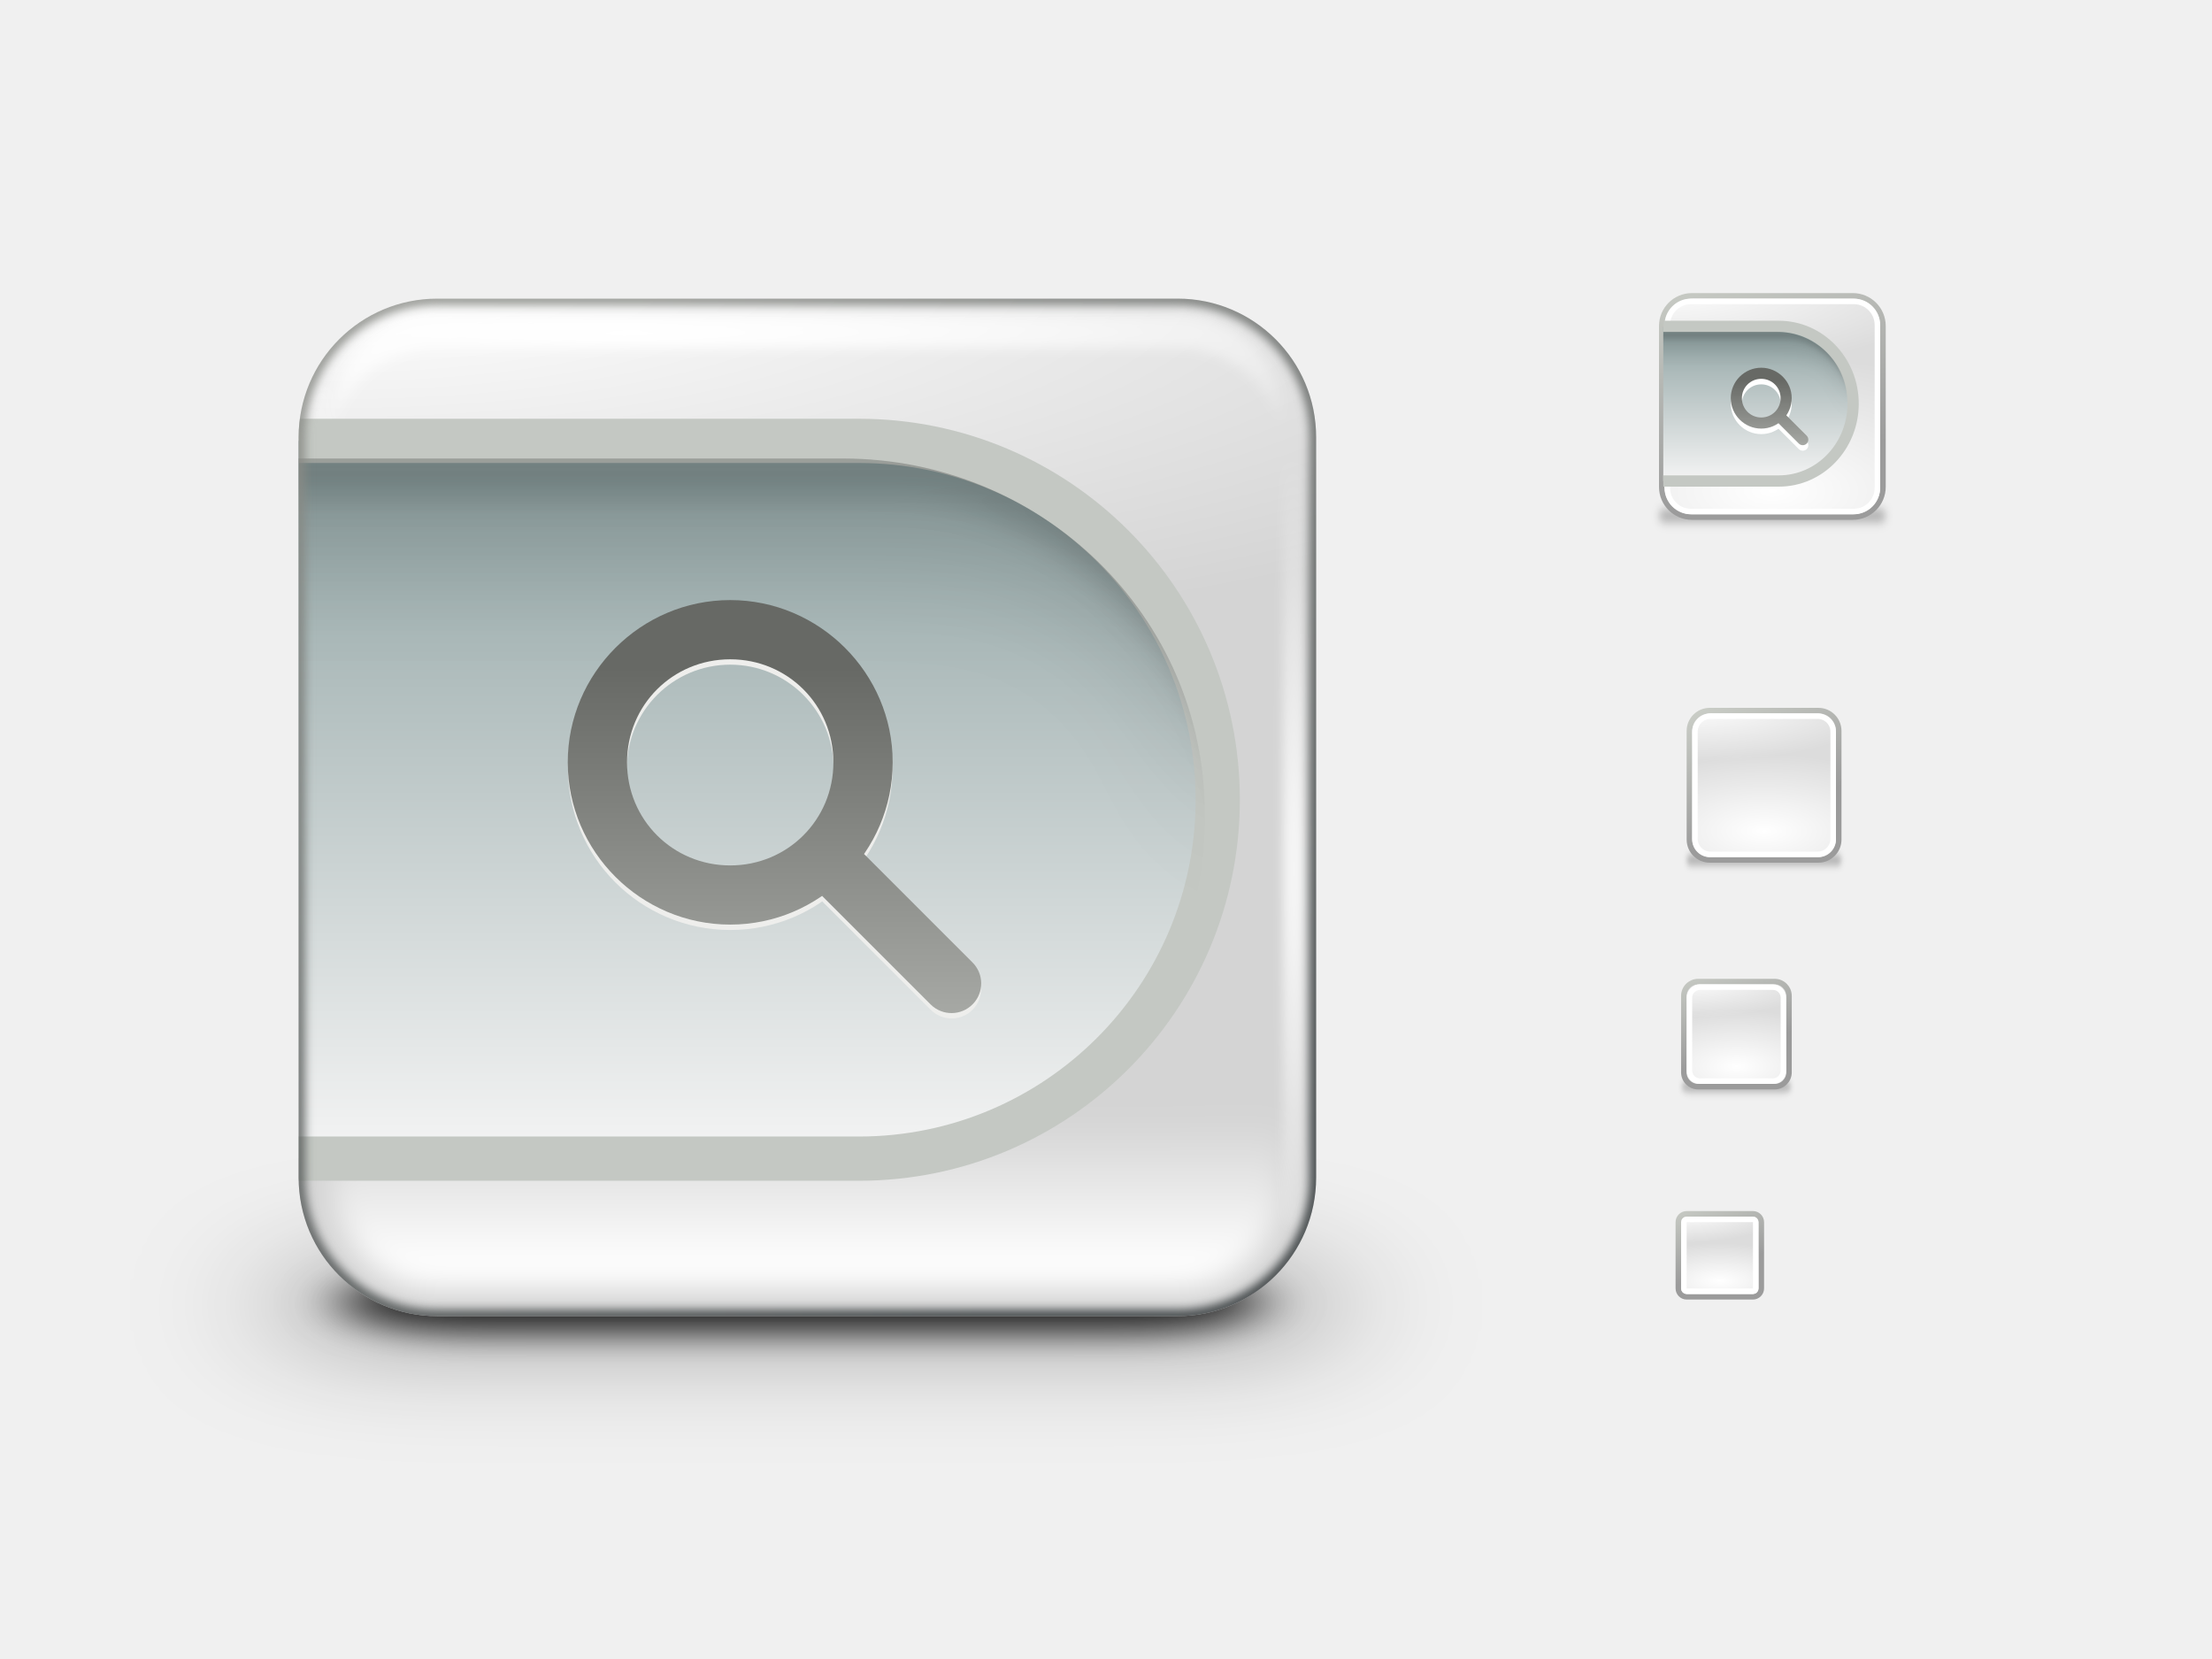
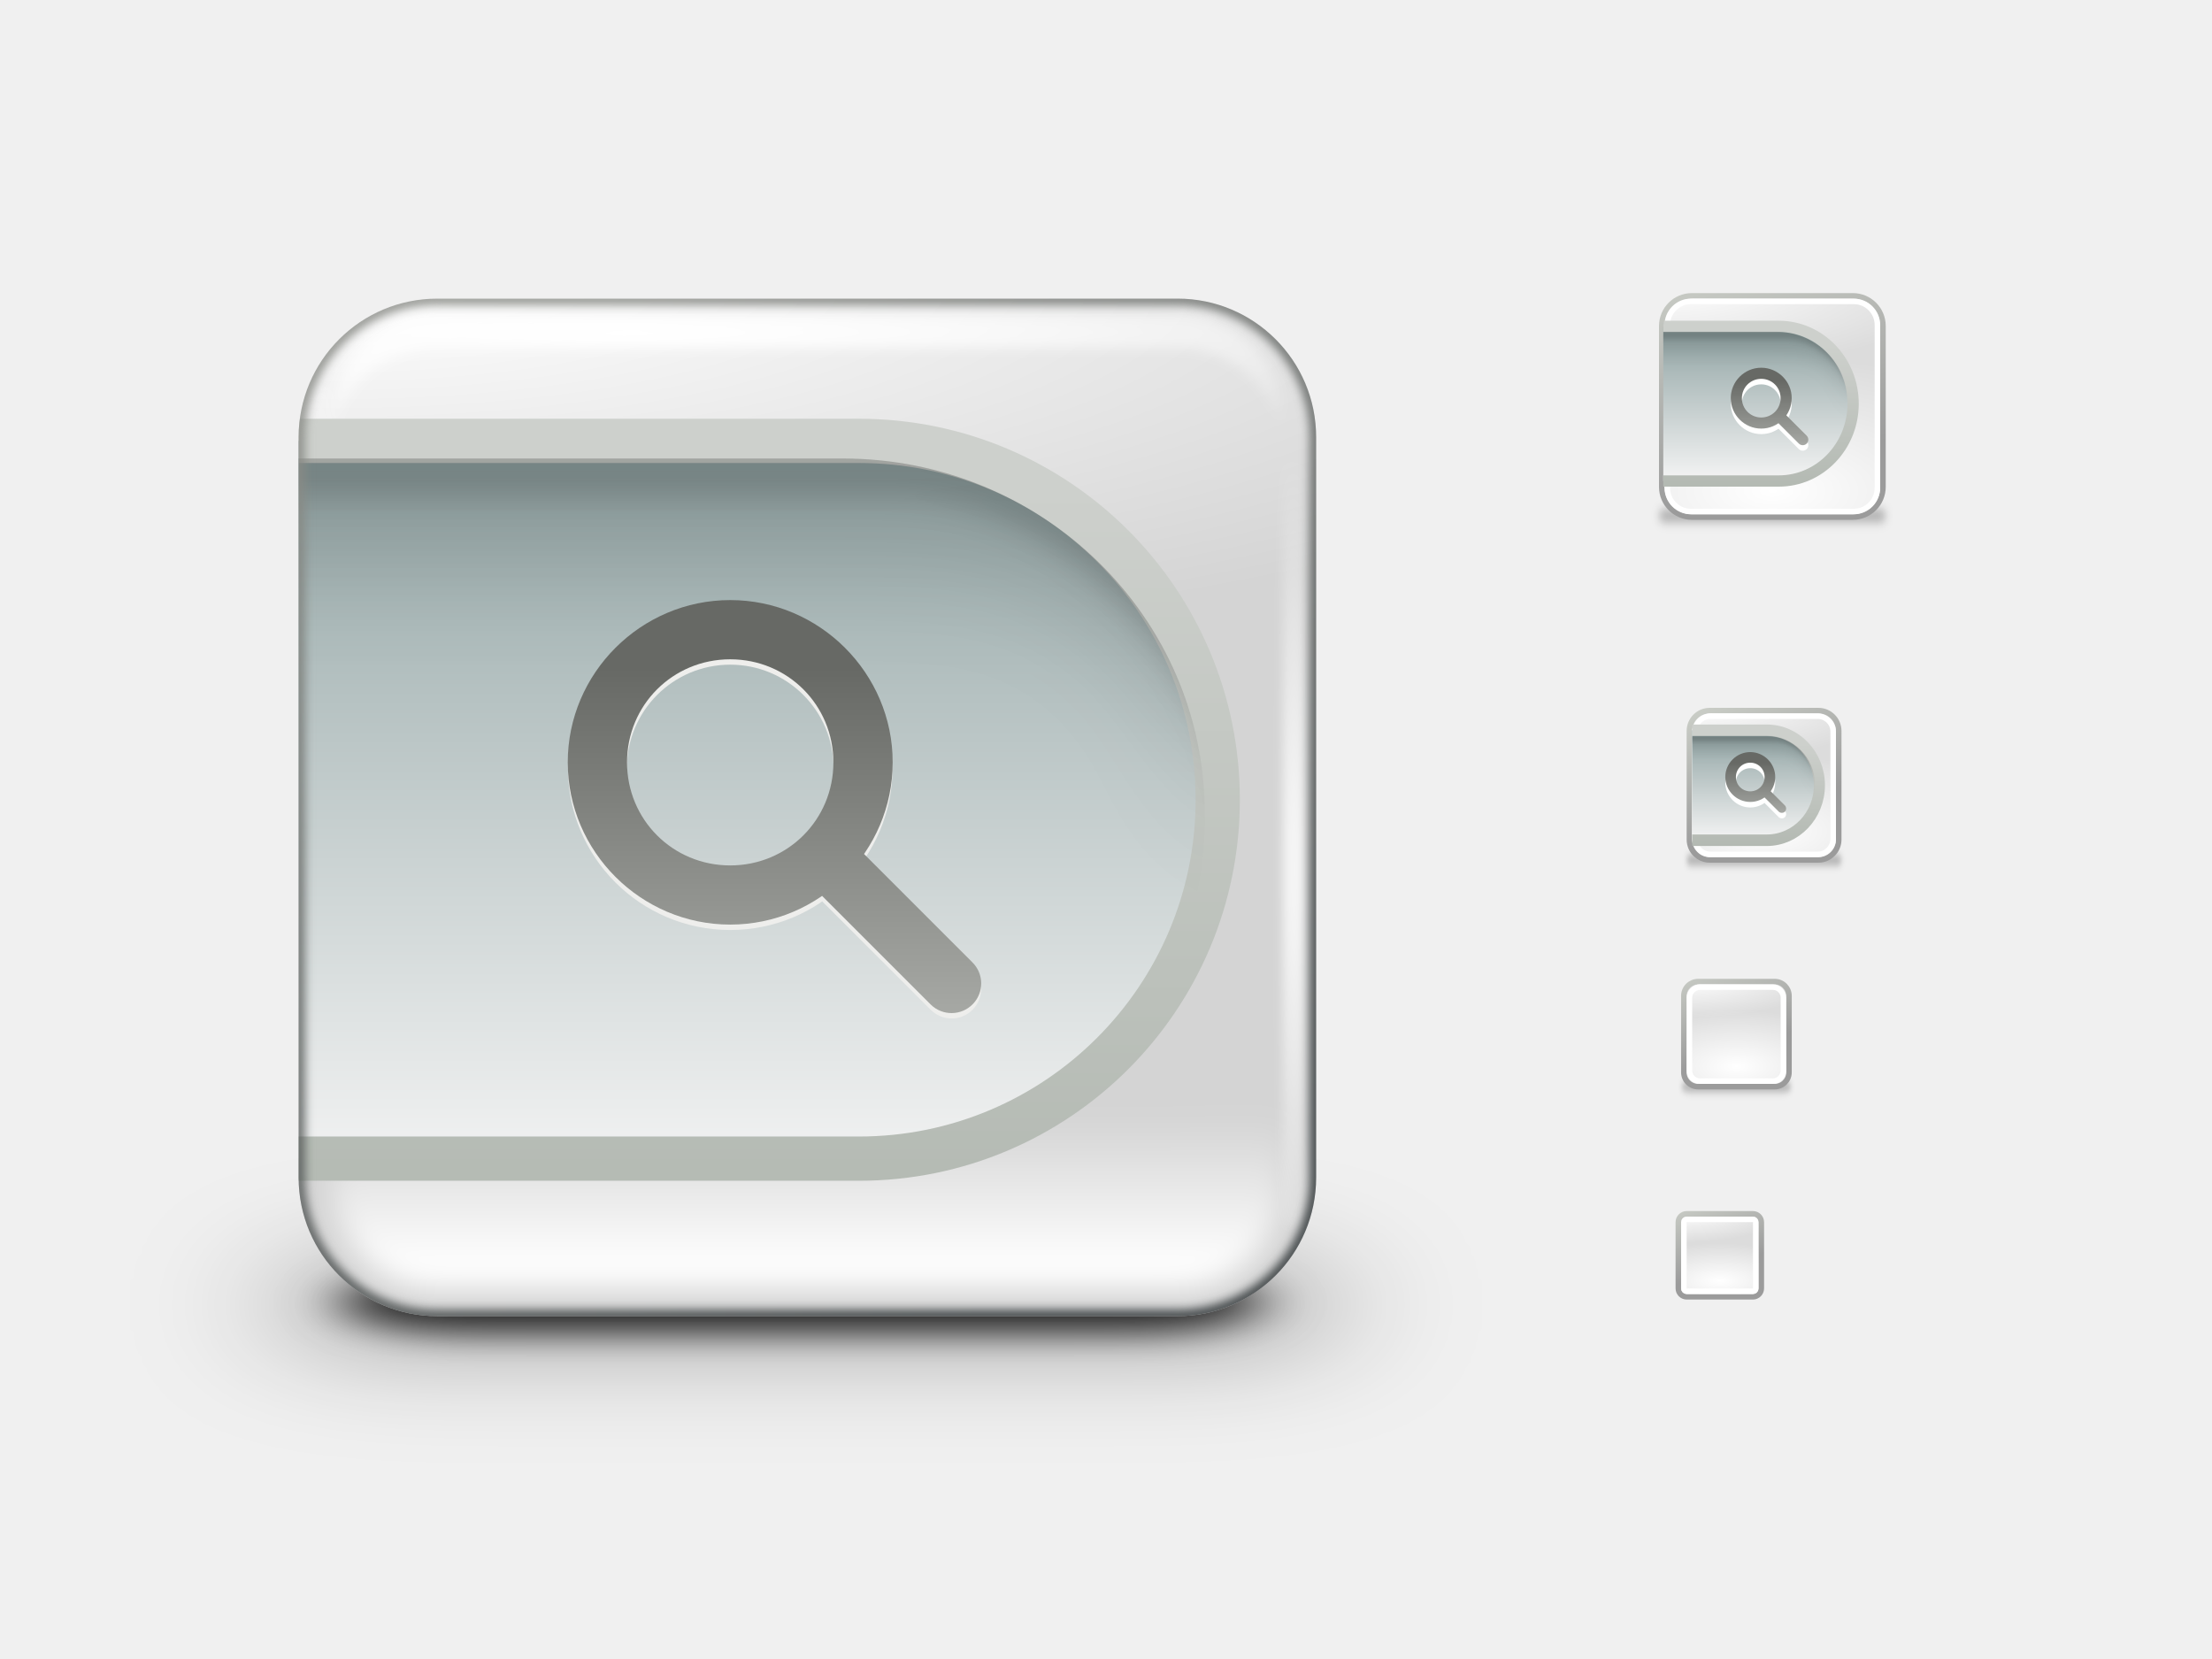
<svg xmlns="http://www.w3.org/2000/svg" xmlns:xlink="http://www.w3.org/1999/xlink" height="300" id="svg11300" style="display:inline;enable-background:new" version="1.0" width="400">
  <defs id="defs3">
+     <linearGradient id="linearGradient94433">
+       <stop style="stop-color:#b3b9b2;stop-opacity:1" offset="0" id="stop94435" />
+       <stop style="stop-color:#cdd0cc;stop-opacity:1" offset="1" id="stop94437" />
+     </linearGradient>
    <linearGradient id="linearGradient94148">
      <stop style="stop-color:#adafab;stop-opacity:1" offset="0" id="stop94150" />
      <stop style="stop-color:#676965;stop-opacity:1" offset="1" id="stop94152" />
    </linearGradient>
    <linearGradient id="linearGradient5994">
      <stop id="stop5996" offset="0" style="stop-color:#f5ece2;stop-opacity:1;" />
      <stop id="stop5998" offset="1" style="stop-color:#ebd9c4;stop-opacity:0;" />
    </linearGradient>
    <linearGradient id="linearGradient5573">
      <stop id="stop5575" offset="0" style="stop-color:#d4af83;stop-opacity:1;" />
      <stop id="stop5577" offset="1" style="stop-color:#cc9f6a;stop-opacity:1;" />
    </linearGradient>
    <radialGradient xlink:href="#linearGradient11520" id="radialGradient9050" gradientUnits="userSpaceOnUse" gradientTransform="matrix(0.8569597,3.2529443e-7,-1.2530456e-7,0.3301039,290.0493,219.7702)" cx="24.446" cy="35.878" fx="24.446" fy="35.878" r="20.531" />
    <linearGradient id="linearGradient11520">
      <stop id="stop11522" offset="0" style="stop-color:#ffffff;stop-opacity:1;" />
      <stop id="stop11524" offset="1" style="stop-color:#dcdcdc;stop-opacity:1;" />
    </linearGradient>
    <linearGradient xlink:href="#linearGradient4247" id="linearGradient9043" gradientUnits="userSpaceOnUse" gradientTransform="matrix(0.5556927,0,0,0.5556793,133.7323,148.092)" x1="321.567" y1="145.517" x2="311.651" y2="118.495" />
    <linearGradient id="linearGradient4247">
      <stop style="stop-color:#9b9b9b;stop-opacity:1;" offset="0" id="stop4249" />
      <stop style="stop-color:#d3d7cf;stop-opacity:1" offset="1" id="stop4251" />
    </linearGradient>
    <radialGradient xlink:href="#linearGradient8978" id="radialGradient9037" gradientUnits="userSpaceOnUse" gradientTransform="matrix(0.9706301,1.96843e-8,0,0.2861052,11.84034,204.3682)" cx="301" cy="51.5" fx="301" fy="51.5" r="19.5" />
    <linearGradient id="linearGradient8978">
      <stop style="stop-color:#ffffff;stop-opacity:1;" offset="0" id="stop8980" />
      <stop style="stop-color:#ffffff;stop-opacity:0;" offset="1" id="stop8982" />
    </linearGradient>
    <filter color-interpolation-filters="sRGB" id="filter9096" x="-0.04" width="1.08" y="-0.817" height="2.634">
      <feGaussianBlur stdDeviation="0.681" id="feGaussianBlur9098" />
    </filter>
    <radialGradient xlink:href="#linearGradient11520" id="radialGradient9033" gradientUnits="userSpaceOnUse" gradientTransform="matrix(1.092131,-3.6209389e-7,1.6434037e-7,0.4956757,287.3021,175.0611)" cx="24.446" cy="35.878" fx="24.446" fy="35.878" r="20.531" />
    <linearGradient xlink:href="#linearGradient4247" id="linearGradient9026" gradientUnits="userSpaceOnUse" gradientTransform="matrix(0.7042252,0,0,0.7037235,89.35216,87.07136)" x1="321.567" y1="145.517" x2="311.651" y2="118.495" />
    <radialGradient xlink:href="#linearGradient8978" id="radialGradient9020" gradientUnits="userSpaceOnUse" gradientTransform="matrix(1.247948,2.5308282e-8,0,0.3678481,-70.63228,157.902)" cx="301" cy="51.5" fx="301" fy="51.5" r="19.5" />
    <radialGradient xlink:href="#linearGradient11520" id="radialGradient9009" gradientUnits="userSpaceOnUse" gradientTransform="matrix(1.553926,4.3568146e-7,-1.8921444e-7,0.6748628,281.0132,126.0929)" cx="24.446" cy="35.878" fx="24.446" fy="35.878" r="20.531" />
    <linearGradient xlink:href="#linearGradient4247" id="linearGradient9011" gradientUnits="userSpaceOnUse" x1="322.2" y1="146.88" x2="310.823" y2="121.521" />
    <radialGradient xlink:href="#linearGradient8978" id="radialGradient8988" gradientUnits="userSpaceOnUse" gradientTransform="matrix(1.802593,3.6556436e-8,0,0.5313365,-236.5804,99.96952)" cx="301" cy="51.5" fx="301" fy="51.5" r="19.5" />
    <radialGradient xlink:href="#linearGradient11520" id="radialGradient9001" gradientUnits="userSpaceOnUse" gradientTransform="matrix(2.52775,-5.0664448e-7,2.3817641e-7,1.18831,258.7074,44.38079)" cx="24.446" cy="37.384" fx="24.446" fy="37.384" r="20.531" />
    <linearGradient xlink:href="#linearGradient4239" id="linearGradient9003" gradientUnits="userSpaceOnUse" gradientTransform="matrix(0.9984544,0,0,0.9984542,296.0921,49.9821)" x1="28.222" y1="35.48" x2="12.482" y2="-10.412" />
    <linearGradient id="linearGradient4239">
      <stop style="stop-color:#9b9b9b;stop-opacity:1;" offset="0" id="stop4241" />
      <stop style="stop-color:#d3d7cf;stop-opacity:1" offset="1" id="stop4243" />
    </linearGradient>
    <radialGradient r="19.5" fy="51.5" fx="301" cy="51.5" cx="301" gradientTransform="matrix(2.70389,5.4834668e-8,0,0.7970049,-512.8708,10.45425)" gradientUnits="userSpaceOnUse" id="radialGradient10878" xlink:href="#linearGradient8978" />
    <filter color-interpolation-filters="sRGB" id="filter4608-0-4" x="-0.153" width="1.306" y="-1.278" height="3.555">
      <feGaussianBlur stdDeviation="12.777" id="feGaussianBlur4610-6-6" />
    </filter>
    <filter color-interpolation-filters="sRGB" id="filter4568-9" x="-0.076" width="1.153" y="-0.639" height="2.278">
      <feGaussianBlur stdDeviation="6.388" id="feGaussianBlur4570-5" />
    </filter>
    <clipPath clipPathUnits="userSpaceOnUse" id="clipPath4315-9">
      <rect y="60" x="56" width="184" style="fill:url(#radialGradient4319);fill-opacity:1;fill-rule:evenodd;stroke:none;stroke-width:0.234;marker:none;visibility:visible;display:inline;overflow:visible;enable-background:new" ry="25.053" rx="25.053" id="rect4317-6" height="184" />
    </clipPath>
    <linearGradient id="linearGradient11520-9-3">
      <stop id="stop11522-2-3" offset="0" style="stop-color:#ffffff;stop-opacity:1" />
      <stop id="stop11524-8-1" offset="1" style="stop-color:#d4d4d4;stop-opacity:1" />
    </linearGradient>
    <linearGradient xlink:href="#linearGradient4085-01" id="linearGradient4626-1" gradientUnits="userSpaceOnUse" gradientTransform="translate(0,1)" x1="131.5" y1="234.5" x2="131.5" y2="206.982" />
    <linearGradient id="linearGradient4085-01">
      <stop style="stop-color:#ffffff;stop-opacity:1;" offset="0" id="stop4087-9" />
      <stop style="stop-color:#ffffff;stop-opacity:0;" offset="1" id="stop4089-6" />
    </linearGradient>
    <filter color-interpolation-filters="sRGB" id="filter4105-6" x="-0.037" width="1.074" y="-0.162" height="1.324">
      <feGaussianBlur stdDeviation="2.638" id="feGaussianBlur4107-6" />
    </filter>
    <radialGradient xlink:href="#linearGradient4085-0-9" id="radialGradient4628-9" gradientUnits="userSpaceOnUse" gradientTransform="matrix(2.083108,0,0,0.225958,-158.4803,172.9742)" cx="132.003" cy="272.15" fx="132.003" fy="272.15" r="92.332" />
    <linearGradient id="linearGradient4085-0-9">
      <stop style="stop-color:#ffffff;stop-opacity:1;" offset="0" id="stop4087-8-1" />
      <stop style="stop-color:#ffffff;stop-opacity:0;" offset="1" id="stop4089-1-5" />
    </linearGradient>
    <filter color-interpolation-filters="sRGB" id="filter4155-7">
      <feGaussianBlur stdDeviation="0.985" id="feGaussianBlur4157-5" />
    </filter>
    <radialGradient xlink:href="#linearGradient4238-2" id="radialGradient4630-0" gradientUnits="userSpaceOnUse" gradientTransform="matrix(4.073517,0.5362886,-0.1102221,0.8372201,-438.1267,-54.62817)" cx="148" cy="152" fx="148" fy="152" r="90" />
    <linearGradient id="linearGradient4238-2">
      <stop style="stop-color:#ffffff;stop-opacity:1;" offset="0" id="stop4240-3" />
      <stop style="stop-color:#ffffff;stop-opacity:0;" offset="1" id="stop4242-7" />
    </linearGradient>
    <filter color-interpolation-filters="sRGB" id="filter4246-8">
      <feGaussianBlur stdDeviation="0.83" id="feGaussianBlur4248-9" />
    </filter>
    <linearGradient xlink:href="#linearGradient4538-3" id="linearGradient4632-8" gradientUnits="userSpaceOnUse" x1="195.481" y1="234.24" x2="100.519" y2="69.761" />
    <linearGradient id="linearGradient4538-3">
      <stop style="stop-color:#2e3436;stop-opacity:1" offset="0" id="stop4540-0" />
      <stop style="stop-color:#888a85;stop-opacity:1" offset="1" id="stop4542-5" />
    </linearGradient>
    <filter color-interpolation-filters="sRGB" id="filter4321-0">
      <feGaussianBlur stdDeviation="0.92" id="feGaussianBlur4323-4" />
    </filter>
    <radialGradient xlink:href="#linearGradient11520-9-3" id="radialGradient82250" gradientUnits="userSpaceOnUse" gradientTransform="matrix(13.33902,1.2973092e-6,-3.2847942e-7,3.377448,-169.0432,33.20622)" cx="17.321" cy="6.868" fx="17.321" fy="6.868" r="20.531" />
    <clipPath clipPathUnits="userSpaceOnUse" id="clipPath24775-1-1-2">
      <rect ry="16.546" rx="16.84" y="40.098" x="356.914" height="33.446" width="309.996" id="rect24777-2-9-4" style="fill:#202626;fill-opacity:1;stroke:none;display:inline" />
    </clipPath>
    <filter color-interpolation-filters="sRGB" id="filter16495" x="-0.013" width="1.026" y="-0.206" height="1.412">
      <feGaussianBlur stdDeviation="1.678" id="feGaussianBlur16497" />
    </filter>
-     <linearGradient xlink:href="#linearGradient24282-6-41-0-9-7-9-0-2-8-0" id="linearGradient11015-8-5-6-1-8-5" gradientUnits="userSpaceOnUse" gradientTransform="matrix(1.056034,0,0,1.464348,0.6423974,-26.93217)" x1="869.929" y1="69.418" x2="869.929" y2="45" />
-     <linearGradient id="linearGradient24282-6-41-0-9-7-9-0-2-8-0">
-       <stop id="stop24284-0-7-6-6-6-7-1-3-8-6" offset="0" style="stop-color:#f4f4f4;stop-opacity:1" />
-       <stop id="stop24286-1-0-4-3-6-8-5-8-7-4" offset="1" style="stop-color:#889d9d;stop-opacity:1" />
-     </linearGradient>
    <clipPath clipPathUnits="userSpaceOnUse" id="clipPath24775-1-1-2-0">
      <rect ry="16.546" rx="16.84" y="40.098" x="356.914" height="33.446" width="309.996" id="rect24777-2-9-4-2" style="fill:#202626;fill-opacity:1;stroke:none;display:inline" />
    </clipPath>
    <linearGradient xlink:href="#linearGradient94148" id="linearGradient94154" x1="150.332" y1="662.279" x2="150.332" y2="649.311" gradientUnits="userSpaceOnUse" />
    <filter id="filter94187" x="-0.02" width="1.041" y="-0.33" height="1.659">
      <feGaussianBlur stdDeviation="2.684" id="feGaussianBlur94189" />
    </filter>
    <filter id="filter94213">
      <feGaussianBlur stdDeviation="0.697" id="feGaussianBlur94215" />
    </filter>
    <linearGradient xlink:href="#linearGradient94148-7" id="linearGradient94154-8" x1="150.332" y1="662.279" x2="150.332" y2="649.311" gradientUnits="userSpaceOnUse" />
    <linearGradient id="linearGradient94148-7">
      <stop style="stop-color:#adafab;stop-opacity:1" offset="0" id="stop94150-1" />
      <stop style="stop-color:#676965;stop-opacity:1" offset="1" id="stop94152-2" />
    </linearGradient>
    <linearGradient xlink:href="#linearGradient24282-6-41-0-9-7-9-0-2-8-0-5" id="linearGradient11015-8-5-6-1-8-5-8" gradientUnits="userSpaceOnUse" gradientTransform="matrix(1.056034,0,0,1.464348,0.6423974,-26.93217)" x1="869.929" y1="69.418" x2="869.929" y2="45" />
    <linearGradient id="linearGradient24282-6-41-0-9-7-9-0-2-8-0-5">
      <stop id="stop24284-0-7-6-6-6-7-1-3-8-6-1" offset="0" style="stop-color:#f4f4f4;stop-opacity:1" />
      <stop id="stop24286-1-0-4-3-6-8-5-8-7-4-8" offset="1" style="stop-color:#889d9d;stop-opacity:1" />
    </linearGradient>
    <clipPath clipPathUnits="userSpaceOnUse" id="clipPath24775-1-1-2-0-4">
      <rect ry="16.546" rx="16.84" y="40.098" x="356.914" height="33.446" width="309.996" id="rect24777-2-9-4-2-1" style="fill:#202626;fill-opacity:1;stroke:none;display:inline" />
    </clipPath>
    <filter color-interpolation-filters="sRGB" id="filter94187-7" x="-0.02" width="1.041" y="-0.33" height="1.659">
      <feGaussianBlur stdDeviation="2.684" id="feGaussianBlur94189-5" />
    </filter>
    <clipPath clipPathUnits="userSpaceOnUse" id="clipPath94239">
      <rect ry="16.546" rx="16.84" y="40.098" x="356.914" height="33.446" width="309.996" id="rect94241" style="fill:#202626;fill-opacity:1;stroke:none;display:inline" />
    </clipPath>
    <filter color-interpolation-filters="sRGB" id="filter94213-7">
      <feGaussianBlur stdDeviation="0.697" id="feGaussianBlur94215-0" />
    </filter>
    <clipPath clipPathUnits="userSpaceOnUse" id="clipPath94314">
      <rect height="39" id="rect94316" rx="5.31" ry="5.31" style="fill:url(#radialGradient94318);fill-opacity:1;fill-rule:evenodd;stroke:none;stroke-width:1;marker:none;visibility:visible;display:inline;overflow:visible;enable-background:new" width="39" x="301" y="54" />
    </clipPath>
    <radialGradient xlink:href="#linearGradient8978" id="radialGradient94318" gradientUnits="userSpaceOnUse" gradientTransform="matrix(2.70389,5.4834668e-8,0,0.7970049,-512.8708,10.45425)" cx="301" cy="51.5" fx="301" fy="51.5" r="19.5" />
    <linearGradient xlink:href="#linearGradient24282-6-41-0-9-7-9-0-2-8-0-5" id="linearGradient94320" gradientUnits="userSpaceOnUse" gradientTransform="matrix(1.118237,0,0,1.614084,-58.11258,-36.13658)" x1="869.929" y1="69.418" x2="869.929" y2="45" />
    <linearGradient xlink:href="#linearGradient94148-7" id="linearGradient94322" gradientUnits="userSpaceOnUse" x1="150.332" y1="662.279" x2="150.332" y2="649.311" />
+     <linearGradient xlink:href="#linearGradient94148-7-0" id="linearGradient94322-6" gradientUnits="userSpaceOnUse" x1="150.332" y1="662.279" x2="150.332" y2="649.311" />
+     <linearGradient id="linearGradient94148-7-0">
+       <stop style="stop-color:#adafab;stop-opacity:1" offset="0" id="stop94150-1-2" />
+       <stop style="stop-color:#676965;stop-opacity:1" offset="1" id="stop94152-2-6" />
+     </linearGradient>
+     <clipPath clipPathUnits="userSpaceOnUse" id="clipPath24775-1-1-2-0-4-2">
+       <rect ry="16.546" rx="16.84" y="40.098" x="356.914" height="33.446" width="309.996" id="rect24777-2-9-4-2-1-0" style="fill:#202626;fill-opacity:1;stroke:none;display:inline" />
+     </clipPath>
+     <filter color-interpolation-filters="sRGB" id="filter94187-7-9" x="-0.02" width="1.041" y="-0.33" height="1.659">
+       <feGaussianBlur stdDeviation="2.684" id="feGaussianBlur94189-5-1" />
+     </filter>
+     <clipPath clipPathUnits="userSpaceOnUse" id="clipPath94352">
+       <rect ry="16.546" rx="16.84" y="40.098" x="356.914" height="33.446" width="309.996" id="rect94354" style="fill:#202626;fill-opacity:1;stroke:none;display:inline" />
+     </clipPath>
+     <filter color-interpolation-filters="sRGB" id="filter94213-7-1">
+       <feGaussianBlur stdDeviation="0.697" id="feGaussianBlur94215-0-1" />
+     </filter>
+     <clipPath clipPathUnits="userSpaceOnUse" id="clipPath94421">
+       <rect height="53.282" id="rect94423" rx="6.909" ry="7.255" style="fill:url(#radialGradient94425);fill-opacity:1;fill-rule:evenodd;stroke:none;stroke-width:1;marker:none;visibility:visible;display:inline;overflow:visible;enable-background:new" width="50.745" x="1083.326" y="30.839" />
+     </clipPath>
+     <radialGradient xlink:href="#linearGradient8978" id="radialGradient94425" gradientUnits="userSpaceOnUse" gradientTransform="matrix(3.518179,7.4915786e-8,0,1.088878,24.35467,-28.65353)" cx="301" cy="51.5" fx="301" fy="51.5" r="19.5" />
+     <linearGradient xlink:href="#linearGradient94433" id="linearGradient94439" x1="1117.386" y1="78.206" x2="1117.386" y2="43.398" gradientUnits="userSpaceOnUse" />
+     <linearGradient xlink:href="#linearGradient24282-6-41-0-9-7-9-0-2-8-0-5-0" id="linearGradient94320-4" gradientUnits="userSpaceOnUse" gradientTransform="matrix(1.118237,0,0,1.614084,-58.11258,-36.13658)" x1="869.929" y1="69.418" x2="869.929" y2="45" />
+     <linearGradient id="linearGradient24282-6-41-0-9-7-9-0-2-8-0-5-0">
+       <stop id="stop24284-0-7-6-6-6-7-1-3-8-6-1-1" offset="0" style="stop-color:#f4f4f4;stop-opacity:1" />
+       <stop id="stop24286-1-0-4-3-6-8-5-8-7-4-8-07" offset="1" style="stop-color:#889d9d;stop-opacity:1" />
+     </linearGradient>
+     <linearGradient xlink:href="#linearGradient94433-1" id="linearGradient94439-9" x1="1117.386" y1="78.206" x2="1117.386" y2="43.398" gradientUnits="userSpaceOnUse" />
+     <linearGradient id="linearGradient94433-1">
+       <stop style="stop-color:#b3b9b2;stop-opacity:1" offset="0" id="stop94435-5" />
+       <stop style="stop-color:#cdd0cc;stop-opacity:1" offset="1" id="stop94437-5" />
+     </linearGradient>
+     <linearGradient y2="45" x2="869.929" y1="69.418" x1="869.929" gradientTransform="matrix(0.8422266,0,0,1.215685,-830.8177,-55.50976)" gradientUnits="userSpaceOnUse" id="linearGradient94460" xlink:href="#linearGradient24282-6-41-0-9-7-9-0-2-8-0-5-0" />
+     <linearGradient gradientTransform="matrix(0.7531735,0,0,0.7531735,-787.0488,-28.29264)" y2="43.398" x2="1117.386" y1="78.206" x1="1117.386" gradientUnits="userSpaceOnUse" id="linearGradient94462" xlink:href="#linearGradient94433-1" />
+     <linearGradient xlink:href="#linearGradient24282-6-41-0-9-7-9-0-2-8-0-5-4" id="linearGradient94320-1" gradientUnits="userSpaceOnUse" gradientTransform="matrix(1.118237,0,0,1.614084,-58.11258,-36.13658)" x1="869.929" y1="69.418" x2="869.929" y2="45" />
+     <linearGradient id="linearGradient24282-6-41-0-9-7-9-0-2-8-0-5-4">
+       <stop id="stop24284-0-7-6-6-6-7-1-3-8-6-1-2" offset="0" style="stop-color:#f4f4f4;stop-opacity:1" />
+       <stop id="stop24286-1-0-4-3-6-8-5-8-7-4-8-2" offset="1" style="stop-color:#889d9d;stop-opacity:1" />
+     </linearGradient>
+     <linearGradient xlink:href="#linearGradient94433-3" id="linearGradient94439-7" x1="1117.386" y1="78.206" x2="1117.386" y2="43.398" gradientUnits="userSpaceOnUse" />
+     <linearGradient id="linearGradient94433-3">
+       <stop style="stop-color:#b3b9b2;stop-opacity:1" offset="0" id="stop94435-3" />
+       <stop style="stop-color:#cdd0cc;stop-opacity:1" offset="1" id="stop94437-2" />
+     </linearGradient>
+     <linearGradient y2="45" x2="869.929" y1="69.418" x1="869.929" gradientTransform="matrix(0.8422266,0,0,1.215685,-830.8177,-55.50976)" gradientUnits="userSpaceOnUse" id="linearGradient94460-1" xlink:href="#linearGradient24282-6-41-0-9-7-9-0-2-8-0-5-4" />
+     <linearGradient gradientTransform="matrix(0.7531735,0,0,0.7531735,-787.0488,-28.29264)" y2="43.398" x2="1117.386" y1="78.206" x1="1117.386" gradientUnits="userSpaceOnUse" id="linearGradient94462-6" xlink:href="#linearGradient94433-3" />
  </defs>
  <g id="layer6" style="display:none">
    <rect height="48" id="rect6284" style="fill:#eeeeec;fill-opacity:1;fill-rule:nonzero;stroke:none;stroke-width:2;marker:none;visibility:visible;display:inline;overflow:visible;enable-background:accumulate" width="48" x="296" y="50" />
    <rect height="32" id="rect6592" style="fill:#eeeeec;fill-opacity:1;fill-rule:nonzero;stroke:none;stroke-width:2;marker:none;visibility:visible;display:inline;overflow:visible;enable-background:accumulate" width="32" x="303" y="126" />
    <rect height="22" id="rect6749" style="fill:#eeeeec;fill-opacity:1;fill-rule:nonzero;stroke:none;stroke-width:2;marker:none;visibility:visible;display:inline;overflow:visible;enable-background:accumulate" width="22" x="303" y="177" />
    <rect height="16" id="rect6833" style="fill:#eeeeec;fill-opacity:1;fill-rule:nonzero;stroke:none;stroke-width:2;marker:none;visibility:visible;display:inline;overflow:visible;enable-background:accumulate" width="16" x="303" y="219" />
    <text id="context" style="font-size:18.301px;font-style:normal;font-weight:normal;fill:#000000;fill-opacity:1;stroke:none;display:inline;enable-background:new;font-family:Bitstream Vera Sans" x="20.971" xml:space="preserve" y="21.514">
      <tspan id="tspan2716" x="20.971" y="21.514">emblems</tspan>
    </text>
    <text id="icon-name" style="font-size:18.301px;font-style:normal;font-variant:normal;font-weight:bold;font-stretch:normal;text-align:start;line-height:125%;writing-mode:lr-tb;text-anchor:start;fill:#000000;fill-opacity:1;stroke:none;display:inline;enable-background:new;font-family:Droid Sans;-inkscape-font-specification:Droid Sans Bold" x="191.971" xml:space="preserve" y="21.514">
      <tspan id="tspan3023" x="191.971" y="21.514">emblem-shared</tspan>
    </text>
    <rect y="28" x="20" height="256" width="256" id="rect6282" style="fill:#204a87;fill-opacity:1;fill-rule:nonzero;stroke:none;stroke-width:2;marker:none;visibility:visible;display:inline;overflow:visible;enable-background:accumulate" />
  </g>
  <g id="layer2" style="display:inline">
    <g style="display:inline;enable-background:new" id="g8996">
      <rect style="opacity:0.25;fill:#000000;fill-opacity:1;fill-rule:nonzero;stroke:none;stroke-width:14;marker:none;visibility:visible;display:inline;overflow:visible;filter:url(#filter9096);enable-background:new" id="rect9082" width="41" height="2" x="300" y="92" rx="1" ry="1" transform="matrix(1,0,0,1.250001,0,-23.00013)" />
      <rect height="40" id="rect11518" rx="5.446" ry="5.446" style="fill:url(#radialGradient9001);fill-opacity:1;fill-rule:evenodd;stroke:url(#linearGradient9003);stroke-width:1;stroke-linecap:butt;stroke-linejoin:bevel;stroke-miterlimit:10;stroke-opacity:1;stroke-dasharray:none;stroke-dashoffset:0;marker:none;visibility:visible;display:inline;overflow:visible" width="40" x="300.5" y="53.5" />
      <rect height="38" id="rect11528" rx="4.277" ry="4.277" style="fill:none;stroke:#ffffff;stroke-width:1;stroke-linecap:butt;stroke-linejoin:bevel;stroke-miterlimit:10;stroke-opacity:1;stroke-dasharray:none;stroke-dashoffset:0;marker:none;visibility:visible;display:inline;overflow:visible" width="38" x="301.5" y="54.5" />
      <rect y="54" x="301" width="39" style="fill:url(#radialGradient10878);fill-opacity:1;fill-rule:evenodd;stroke:none;stroke-width:1;marker:none;visibility:visible;display:inline;overflow:visible;enable-background:new" ry="5.31" rx="5.31" id="rect8206" height="39" />
      <g id="g94303" clip-path="url(#clipPath94314)" transform="matrix(0.998745,0,0,0.998745,0.1540966,0.06777113)">
        <g style="display:inline;enable-background:new" id="g10079-7-1" transform="matrix(0.7541199,0,0,0.7541199,-515.4572,29.67683)">
-           <rect ry="18.562" rx="17.832" y="38.918" x="1046.331" height="37.124" width="81.906" id="rect10081-9-4" style="fill:url(#linearGradient94320);fill-opacity:1;stroke:#c4c8c3;stroke-width:2.708;stroke-linecap:round;stroke-linejoin:miter;stroke-miterlimit:4;stroke-opacity:1;stroke-dasharray:none;stroke-dashoffset:0;display:inline" />
+           <rect ry="18.562" rx="17.832" y="38.918" x="1046.331" height="37.124" width="81.906" id="rect10081-9-4" style="fill:url(#linearGradient94320);fill-opacity:1;stroke:url(#linearGradient94439);stroke-width:2.708;stroke-linecap:round;stroke-linejoin:miter;stroke-miterlimit:4;stroke-opacity:1;stroke-dasharray:none;stroke-dashoffset:0;display:inline" />
          <path style="opacity:0.159;fill:#000000;fill-opacity:1;stroke:none;display:inline;filter:url(#filter94187-7)" d="m 605.298,39.453 c -21.947,0 -15.442,8.217 -15.442,17.547 0,0.68 0.048,1.342 0.125,2 0.987,-8.376 6.667,-14.844 15.317,-14.844 l 48.435,0 c 8.65,0 14.155,6.468 15.142,14.844 0.077,-0.658 0.125,-1.32 0.125,-2 0,-9.329 5.629,-17.547 -15.267,-17.547 z" transform="matrix(1.00874,0,0,1.005891,454.1228,-0.08982964)" id="path10087-3-7" clip-path="url(#clipPath24775-1-1-2-0-4)" />
          <path clip-path="url(#clipPath24775-1-1-2-0-4)" id="path94191-6" transform="matrix(1.00874,0,0,1.005891,454.0012,-0.1295447)" d="m 606.07,39.453 c -21.947,0 -15.442,8.217 -15.442,17.547 0,0.68 0.048,1.342 0.125,2 0.987,-8.376 6.667,-17.124 15.317,-17.124 l 46.481,0 c 8.65,0 15.337,8.748 16.324,17.124 0.077,-0.658 0.125,-1.32 0.125,-2 0,-9.329 5.629,-17.547 -15.267,-17.547 z" style="opacity:0.159;fill:#000000;fill-opacity:1;stroke:none;display:inline;filter:url(#filter94213-7)" />
        </g>
        <g style="display:inline;enable-background:new;fill:#ffffff;fill-opacity:1" id="g94324" transform="matrix(1.001256,0,0,1.001257,172.0435,-580.2961)">
          <path id="path94326" style="font-size:medium;font-style:normal;font-variant:normal;font-weight:normal;font-stretch:normal;text-indent:0;text-align:start;text-decoration:none;line-height:normal;letter-spacing:normal;word-spacing:normal;text-transform:none;direction:ltr;block-progression:tb;writing-mode:lr-tb;text-anchor:start;baseline-shift:baseline;color:#000000;fill:#ffffff;fill-opacity:1;stroke:none;stroke-width:2;marker:none;visibility:visible;display:inline;overflow:visible;enable-background:new;font-family:Sans;-inkscape-font-specification:Sans" d="m 149.812,655 a 1,1 0 0 0 -0.5,1.719 l 4,4 a 1.005,1.005 0 1 0 1.406,-1.438 l -4,-4 A 1,1 0 0 0 149.812,655 z m -3.305,-8.004 c -3.029,0 -5.511,2.479 -5.511,5.504 0,3.025 2.482,5.504 5.511,5.504 3.029,0 5.511,-2.479 5.511,-5.504 0,-3.025 -2.482,-5.504 -5.511,-5.504 z m 0,2.009 c 1.947,0 3.5,1.55 3.5,3.496 0,1.945 -1.552,3.496 -3.5,3.496 -1.947,0 -3.5,-1.55 -3.5,-3.496 0,-1.945 1.552,-3.496 3.5,-3.496 z" />
        </g>
        <g transform="matrix(1.001256,0,0,1.001257,172.0435,-581.2973)" id="g2204-1" style="display:inline;enable-background:new">
          <path d="m 149.812,655 a 1,1 0 0 0 -0.5,1.719 l 4,4 a 1.005,1.005 0 1 0 1.406,-1.438 l -4,-4 A 1,1 0 0 0 149.812,655 z m -3.305,-8.004 c -3.029,0 -5.511,2.479 -5.511,5.504 0,3.025 2.482,5.504 5.511,5.504 3.029,0 5.511,-2.479 5.511,-5.504 0,-3.025 -2.482,-5.504 -5.511,-5.504 z m 0,2.009 c 1.947,0 3.5,1.55 3.5,3.496 0,1.945 -1.552,3.496 -3.5,3.496 -1.947,0 -3.5,-1.55 -3.5,-3.496 0,-1.945 1.552,-3.496 3.5,-3.496 z" style="font-size:medium;font-style:normal;font-variant:normal;font-weight:normal;font-stretch:normal;text-indent:0;text-align:start;text-decoration:none;line-height:normal;letter-spacing:normal;word-spacing:normal;text-transform:none;direction:ltr;block-progression:tb;writing-mode:lr-tb;text-anchor:start;baseline-shift:baseline;color:#000000;fill:url(#linearGradient94322);fill-opacity:1;stroke:none;stroke-width:2;marker:none;visibility:visible;display:inline;overflow:visible;enable-background:new;font-family:Sans;-inkscape-font-specification:Sans" id="path27941-6" />
        </g>
      </g>
    </g>
    <g style="display:inline;enable-background:new" id="g9013">
      <rect style="opacity:0.25;fill:#000000;fill-opacity:1;fill-rule:nonzero;stroke:none;stroke-width:14;marker:none;visibility:visible;display:inline;overflow:visible;filter:url(#filter9096);enable-background:new" id="rect9118" width="41" height="2" x="300" y="92" rx="1" ry="1" transform="matrix(0.6829267,0,0,0.9999998,100.122,62.50002)" />
      <rect height="27" id="rect3372" rx="3.676" ry="3.676" style="fill:url(#radialGradient9009);fill-opacity:1;fill-rule:evenodd;stroke:url(#linearGradient9011);stroke-width:1;stroke-linecap:butt;stroke-linejoin:bevel;stroke-miterlimit:10;stroke-opacity:1;stroke-dasharray:none;stroke-dashoffset:0;marker:none;visibility:visible;display:inline;overflow:visible;enable-background:new" width="27" x="305.5" y="128.5" />
      <rect height="25" id="rect3374" rx="2.814" ry="2.814" style="fill:none;stroke:#ffffff;stroke-width:1;stroke-linecap:butt;stroke-linejoin:bevel;stroke-miterlimit:10;stroke-opacity:1;stroke-dasharray:none;stroke-dashoffset:0;marker:none;visibility:visible;display:inline;overflow:visible;enable-background:new" width="25" x="306.5" y="129.5" />
      <rect y="129" x="306" width="26" style="fill:url(#radialGradient8988);fill-opacity:1;fill-rule:evenodd;stroke:none;stroke-width:1;marker:none;visibility:visible;display:inline;overflow:visible;enable-background:new" ry="3.54" rx="3.54" id="rect8986" height="26" />
+       <g style="display:inline;enable-background:new" id="g10079-7-1-9" transform="matrix(0.5123653,0,0,0.5355171,-249.0589,111.2183)" clip-path="url(#clipPath94421)">
+         <rect ry="18.562" rx="18.562" y="38.918" x="1046.331" height="37.124" width="81.906" id="rect10081-9-4-9" style="fill:url(#linearGradient94320-4);fill-opacity:1;stroke:url(#linearGradient94439-9);stroke-width:3.893;stroke-linecap:round;stroke-linejoin:miter;stroke-miterlimit:4;stroke-opacity:1;stroke-dasharray:none;stroke-dashoffset:0;display:inline;color:#000000;fill-rule:nonzero;marker:none;visibility:visible;overflow:visible;enable-background:accumulate" />
+         <path style="opacity:0.159;fill:#000000;fill-opacity:1;stroke:none;display:inline;filter:url(#filter94187-7-9)" d="m 605.298,39.453 c -21.947,0 -15.442,8.217 -15.442,17.547 0,0.68 0.048,1.342 0.125,2 0.987,-8.376 6.667,-14.844 15.317,-14.844 l 48.435,0 c 8.65,0 14.155,6.468 15.142,14.844 0.077,-0.658 0.125,-1.32 0.125,-2 0,-9.329 5.629,-17.547 -15.267,-17.547 z" transform="matrix(1.00874,0,0,1.005891,453.8788,0.3981034)" id="path10087-3-7-4" clip-path="url(#clipPath24775-1-1-2-0-4-2)" />
+         <path clip-path="url(#clipPath24775-1-1-2-0-4-2)" id="path94191-6-0" transform="matrix(1.00874,0,0,1.005891,454.0012,0.6023549)" d="m 606.07,39.453 c -21.947,0 -15.442,8.217 -15.442,17.547 0,0.68 0.048,1.342 0.125,2 0.987,-8.376 6.667,-17.124 15.317,-17.124 l 46.481,0 c 8.65,0 15.337,8.748 16.324,17.124 0.077,-0.658 0.125,-1.32 0.125,-2 0,-9.329 5.629,-17.547 -15.267,-17.547 z" style="opacity:0.159;fill:#000000;fill-opacity:1;stroke:none;display:inline;filter:url(#filter94213-7-1)" />
+       </g>
+       <g style="fill:#ffffff;fill-opacity:1;display:inline;enable-background:new" id="g94324-3" transform="translate(171.9817,-509.5)" />
+       <g style="display:inline;enable-background:new;fill:#ffffff;fill-opacity:1" id="g94427" transform="matrix(0.7851453,0,0,0.7851453,201.2857,-370.9857)">
+         <path id="path94429" style="font-size:medium;font-style:normal;font-variant:normal;font-weight:normal;font-stretch:normal;text-indent:0;text-align:start;text-decoration:none;line-height:normal;letter-spacing:normal;word-spacing:normal;text-transform:none;direction:ltr;block-progression:tb;writing-mode:lr-tb;text-anchor:start;baseline-shift:baseline;color:#000000;fill:#ffffff;fill-opacity:1;stroke:none;stroke-width:2;marker:none;visibility:visible;display:inline;overflow:visible;enable-background:new;font-family:Sans;-inkscape-font-specification:Sans" d="m 149.812,655 c -0.727,0.132 -1.043,1.217 -0.5,1.719 l 4,4 c 0.376,0.368 1.054,0.361 1.422,-0.015 0.368,-0.376 0.361,-1.054 -0.016,-1.422 l -4,-4 c -0.231,-0.235 -0.583,-0.345 -0.906,-0.281 z m -3.066,-8.004 c -3.16,0 -5.75,2.586 -5.75,5.743 0,3.157 2.589,5.743 5.75,5.743 3.16,0 5.75,-2.586 5.75,-5.743 0,-3.157 -2.589,-5.743 -5.75,-5.743 z m 0,2.439 c 1.84,0 3.307,1.465 3.307,3.304 0,1.838 -1.467,3.304 -3.307,3.304 -1.841,0 -3.307,-1.465 -3.307,-3.304 0,-1.838 1.467,-3.304 3.307,-3.304 z" />
+       </g>
+       <g transform="matrix(0.7851453,0,0,0.7851453,201.2857,-371.9857)" id="g2204-1-7" style="display:inline;enable-background:new">
+         <path d="m 149.812,655 c -0.727,0.132 -1.043,1.217 -0.5,1.719 l 4,4 c 0.376,0.368 1.054,0.361 1.422,-0.015 0.368,-0.376 0.361,-1.054 -0.016,-1.422 l -4,-4 c -0.231,-0.235 -0.583,-0.345 -0.906,-0.281 z m -3.066,-8.004 c -3.16,0 -5.75,2.586 -5.75,5.743 0,3.157 2.589,5.743 5.75,5.743 3.16,0 5.75,-2.586 5.75,-5.743 0,-3.157 -2.589,-5.743 -5.75,-5.743 z m 0,2.439 c 1.84,0 3.307,1.465 3.307,3.304 0,1.838 -1.467,3.304 -3.307,3.304 -1.841,0 -3.307,-1.465 -3.307,-3.304 0,-1.838 1.467,-3.304 3.307,-3.304 z" style="font-size:medium;font-style:normal;font-variant:normal;font-weight:normal;font-stretch:normal;text-indent:0;text-align:start;text-decoration:none;line-height:normal;letter-spacing:normal;word-spacing:normal;text-transform:none;direction:ltr;block-progression:tb;writing-mode:lr-tb;text-anchor:start;baseline-shift:baseline;color:#000000;fill:url(#linearGradient94322-6);fill-opacity:1;stroke:none;stroke-width:2;marker:none;visibility:visible;display:inline;overflow:visible;enable-background:new;font-family:Sans;-inkscape-font-specification:Sans" id="path27941-6-0" />
+       </g>
    </g>
    <g style="display:inline;enable-background:new" id="g9028">
      <rect style="opacity:0.25;fill:#000000;fill-opacity:1;fill-rule:nonzero;stroke:none;stroke-width:14;marker:none;visibility:visible;display:inline;overflow:visible;filter:url(#filter9096);enable-background:new" id="rect9120" width="41" height="2" x="300" y="92" rx="4.075" ry="1" transform="matrix(0.4878048,0,0,0.9999998,157.6586,103.5)" />
      <rect height="19.001" id="rect4255" rx="2.589" ry="2.587" style="fill:url(#radialGradient9033);fill-opacity:1;fill-rule:evenodd;stroke:url(#linearGradient9026);stroke-width:1;stroke-linecap:butt;stroke-linejoin:bevel;stroke-miterlimit:10;stroke-opacity:1;stroke-dasharray:none;stroke-dashoffset:0;marker:none;visibility:visible;display:inline;overflow:visible;enable-background:new" width="19.014" x="304.493" y="177.5" />
      <rect height="17" id="rect4257" rx="1.913" ry="1.913" style="fill:none;stroke:#ffffff;stroke-width:1;stroke-linecap:butt;stroke-linejoin:bevel;stroke-miterlimit:10;stroke-opacity:1;stroke-dasharray:none;stroke-dashoffset:0;marker:none;visibility:visible;display:inline;overflow:visible;enable-background:new" width="17" x="305.5" y="178.5" />
      <rect height="18" id="rect9018" rx="2.451" ry="2.451" style="fill:url(#radialGradient9020);fill-opacity:1;fill-rule:evenodd;stroke:none;stroke-width:1;marker:none;visibility:visible;display:inline;overflow:visible;enable-background:new" width="18" x="305" y="178" />
    </g>
    <g style="display:inline;enable-background:new" id="g9045">
      <rect height="15.003" id="rect4319" rx="1.514" ry="1.514" style="fill:url(#radialGradient9050);fill-opacity:1;fill-rule:evenodd;stroke:url(#linearGradient9043);stroke-width:1;stroke-linecap:butt;stroke-linejoin:bevel;stroke-miterlimit:10;stroke-opacity:1;stroke-dasharray:none;stroke-dashoffset:0;marker:none;visibility:visible;display:inline;overflow:visible;enable-background:new" width="15.004" x="303.496" y="219.497" />
      <rect height="13" id="rect4321" rx="0.508" ry="0.508" style="fill:none;stroke:#ffffff;stroke-width:1;stroke-linecap:butt;stroke-linejoin:bevel;stroke-miterlimit:10;stroke-opacity:1;stroke-dasharray:none;stroke-dashoffset:0;marker:none;visibility:visible;display:inline;overflow:visible;enable-background:new" width="12.997" x="304.5" y="220.5" />
      <rect y="220" x="304" width="14" style="fill:url(#radialGradient9037);fill-opacity:1;fill-rule:evenodd;stroke:none;stroke-width:1;marker:none;visibility:visible;display:inline;overflow:visible;enable-background:new" ry="1.906" rx="1.906" id="rect9035" height="14" />
    </g>
  </g>
  <g id="layer4" style="display:inline">
    <g style="display:inline;enable-background:new" id="g4612" transform="translate(-2,-6)">
      <rect style="opacity:0.289;color:#000000;fill:#000000;fill-opacity:1;fill-rule:nonzero;stroke:none;stroke-width:2;marker:none;visibility:visible;display:inline;overflow:visible;filter:url(#filter4608-0-4);enable-background:accumulate" id="rect4550-5" width="200.5" height="24" x="47.5" y="222" rx="24.216" ry="11.605" transform="matrix(0.978777,0,0,0.7120665,3.135705,75.3523)" />
      <rect transform="matrix(0.8302953,0,0,0.4508149,24.07387,135.9852)" ry="18.33" rx="28.547" y="222" x="47.5" height="24" width="200.5" id="rect4550" style="opacity:0.817;color:#000000;fill:#000000;fill-opacity:1;fill-rule:nonzero;stroke:none;stroke-width:2;marker:none;visibility:visible;display:inline;overflow:visible;filter:url(#filter4568-9);enable-background:accumulate" />
      <g clip-path="url(#clipPath4315-9)" id="g4288">
        <rect y="60" x="56" width="184" style="fill:url(#radialGradient82250);fill-opacity:1;fill-rule:evenodd;stroke:none;stroke-width:0.234;marker:none;visibility:visible;display:inline;overflow:visible" ry="25.053" rx="25.053" id="rect11518-2" height="184" />
        <path style="fill:url(#linearGradient4626-1);fill-opacity:1;fill-rule:evenodd;stroke:none;stroke-width:0.234;marker:none;visibility:visible;display:inline;overflow:visible;filter:url(#filter4105-6);enable-background:new" d="m 62,189.938 0,30 C 62,230.594 70.406,239 81.062,239 l 133.875,0 C 225.594,239 234,230.594 234,219.938 l 0,-30 C 234,200.594 225.594,209 214.938,209 l -133.875,0 C 70.406,209 62,200.594 62,189.938 z" id="path4060" />
        <path style="fill:url(#radialGradient4628-9);fill-opacity:1;fill-rule:evenodd;stroke:none;stroke-width:0.234;marker:none;visibility:visible;display:inline;overflow:visible;filter:url(#filter4155-7);enable-background:new" d="m 62,212.938 0,6 C 62,229.594 70.406,238 81.062,238 l 133.875,0 c 10.657,0 19.062,-8.406 19.062,-19.062 l 0,-6 c 0,10.657 -8.406,19.062 -19.062,19.062 L 81.062,232 C 70.406,232 62,223.594 62,212.938 z" id="path4060-9" transform="matrix(1,0,0,-1,0,300.9375)" />
        <path style="color:#000000;fill:url(#radialGradient4630-0);fill-opacity:1;fill-rule:nonzero;stroke:none;stroke-width:1;marker:none;visibility:visible;display:inline;overflow:visible;filter:url(#filter4246-8);enable-background:accumulate" d="m 60,76 c -1.108,0 -2,0.892 -2,2 l 0,148 c 0,1.108 0.892,2 2,2 1.108,0 2,-0.892 2,-2 L 62,78 c 0,-1.108 -0.892,-2 -2,-2 z m 176,0 c -1.108,0 -2,0.892 -2,2 l 0,148 c 0,1.108 0.892,2 2,2 1.108,0 2,-0.892 2,-2 l 0,-148 c 0,-1.108 -0.892,-2 -2,-2 z" id="rect4213" />
        <g transform="matrix(3.853794,0,0,3.853794,-4097.899,-72.89873)" id="g10079-7" style="display:inline;enable-background:new">
-           <rect style="fill:url(#linearGradient11015-8-5-6-1-8-5);fill-opacity:1;stroke:#c4c8c3;stroke-width:2.076;stroke-linecap:round;stroke-linejoin:miter;stroke-miterlimit:4;stroke-opacity:1;stroke-dasharray:none;stroke-dashoffset:0;display:inline" id="rect10081-9" width="314" height="33.68" x="807" y="41.16" rx="16.84" ry="16.84" />
+           <rect style="fill:url(#linearGradient94320-1);fill-opacity:1;stroke:url(#linearGradient94439-7);stroke-width:2.076;stroke-linecap:round;stroke-linejoin:miter;stroke-miterlimit:4;stroke-opacity:1;stroke-dasharray:none;stroke-dashoffset:0;display:inline;color:#000000;fill-rule:nonzero;marker:none;visibility:visible;overflow:visible;enable-background:accumulate" id="rect10081-9" width="314" height="33.68" x="807" y="41.16" rx="16.84" ry="16.84" />
          <path clip-path="url(#clipPath24775-1-1-2-0)" id="path10087-3" transform="matrix(1.00874,0,0,1.005891,447.6504,1.652797)" d="M 370.442,39.453 C 348.495,39.453 355,47.671 355,57 c 0,0.68 0.048,1.342 0.125,2 0.987,-8.376 6.667,-14.844 15.317,-14.844 l 283.292,0 c 8.65,0 14.155,6.468 15.142,14.844 0.077,-0.658 0.125,-1.32 0.125,-2 0,-9.329 5.629,-17.547 -15.267,-17.547 z" style="opacity:0.159;fill:#000000;fill-opacity:1;stroke:none;display:inline;filter:url(#filter94187)" />
          <path style="opacity:0.159;fill:#000000;fill-opacity:1;stroke:none;display:inline;filter:url(#filter94213)" d="m 606.07,39.453 c -21.947,0 -15.442,8.217 -15.442,17.547 0,0.68 0.048,1.342 0.125,2 0.987,-8.376 6.667,-17.124 15.317,-17.124 l 46.481,0 c 8.65,0 15.337,8.748 16.324,17.124 0.077,-0.658 0.125,-1.32 0.125,-2 0,-9.329 5.629,-17.547 -15.267,-17.547 z" transform="matrix(1.00874,0,0,1.005891,447.6504,1.652797)" id="path94191" clip-path="url(#clipPath24775-1-1-2-0)" />
        </g>
        <g transform="matrix(5.331029,0,0,5.331029,-646.9861,-3333.642)" id="g94131" style="display:inline;stroke:#eeeeec">
          <path style="color:#000000;fill:none;stroke:#eeeeec;stroke-width:1.555;stroke-linecap:round;stroke-linejoin:round;stroke-miterlimit:4;stroke-opacity:1;stroke-dasharray:none;stroke-dashoffset:0;marker:none;visibility:visible;display:inline;overflow:visible;enable-background:new" id="path94133" d="m 311,386.5 c 0,1.933 -1.567,3.5 -3.5,3.5 -1.933,0 -3.5,-1.567 -3.5,-3.5 0,-1.933 1.567,-3.5 3.5,-3.5 1.933,0 3.5,1.567 3.5,3.5 z" transform="matrix(1.287177,0,0,1.285714,-249.2993,155.5714)" />
          <path style="color:#000000;fill:none;stroke:#eeeeec;stroke-width:2;stroke-linecap:round;stroke-linejoin:round;stroke-miterlimit:4;stroke-opacity:1;stroke-dasharray:none;stroke-dashoffset:0;marker:none;visibility:visible;display:inline;overflow:visible;enable-background:new" d="m 150.012,656 4.005,4" id="path94135" />
        </g>
        <rect y="60" x="56" width="184" style="fill:none;stroke:url(#linearGradient4632-8);stroke-width:2;stroke-miterlimit:4;stroke-dasharray:none;marker:none;visibility:visible;display:inline;overflow:visible;filter:url(#filter4321-0);enable-background:new" ry="25.053" rx="25.053" id="rect11518-2-8-3" height="184" />
        <g style="display:inline" id="g2204" transform="matrix(5.331029,0,0,5.331029,-646.9861,-3334.642)">
          <path id="path27941" style="font-size:medium;font-style:normal;font-variant:normal;font-weight:normal;font-stretch:normal;text-indent:0;text-align:start;text-decoration:none;line-height:normal;letter-spacing:normal;word-spacing:normal;text-transform:none;direction:ltr;block-progression:tb;writing-mode:lr-tb;text-anchor:start;baseline-shift:baseline;color:#000000;fill:url(#linearGradient94154);fill-opacity:1;stroke:none;stroke-width:2;marker:none;visibility:visible;display:inline;overflow:visible;enable-background:new;font-family:Sans;-inkscape-font-specification:Sans" d="m 149.812,655 a 1,1 0 0 0 -0.5,1.719 l 4,4 a 1.005,1.005 0 1 0 1.406,-1.438 l -4,-4 A 1,1 0 0 0 149.812,655 z m -3.305,-8.004 c -3.029,0 -5.511,2.479 -5.511,5.504 0,3.025 2.482,5.504 5.511,5.504 3.029,0 5.511,-2.479 5.511,-5.504 0,-3.025 -2.482,-5.504 -5.511,-5.504 z m 0,2.009 c 1.947,0 3.5,1.55 3.5,3.496 0,1.945 -1.552,3.496 -3.5,3.496 -1.947,0 -3.5,-1.55 -3.5,-3.496 0,-1.945 1.552,-3.496 3.5,-3.496 z" />
          <rect style="opacity:0.706;color:#000000;fill:none;stroke:none;stroke-width:2;marker:none;visibility:visible;display:inline;overflow:visible;enable-background:accumulate" id="rect1431" width="16" height="16" x="140" y="646" />
        </g>
      </g>
    </g>
  </g>
</svg>
